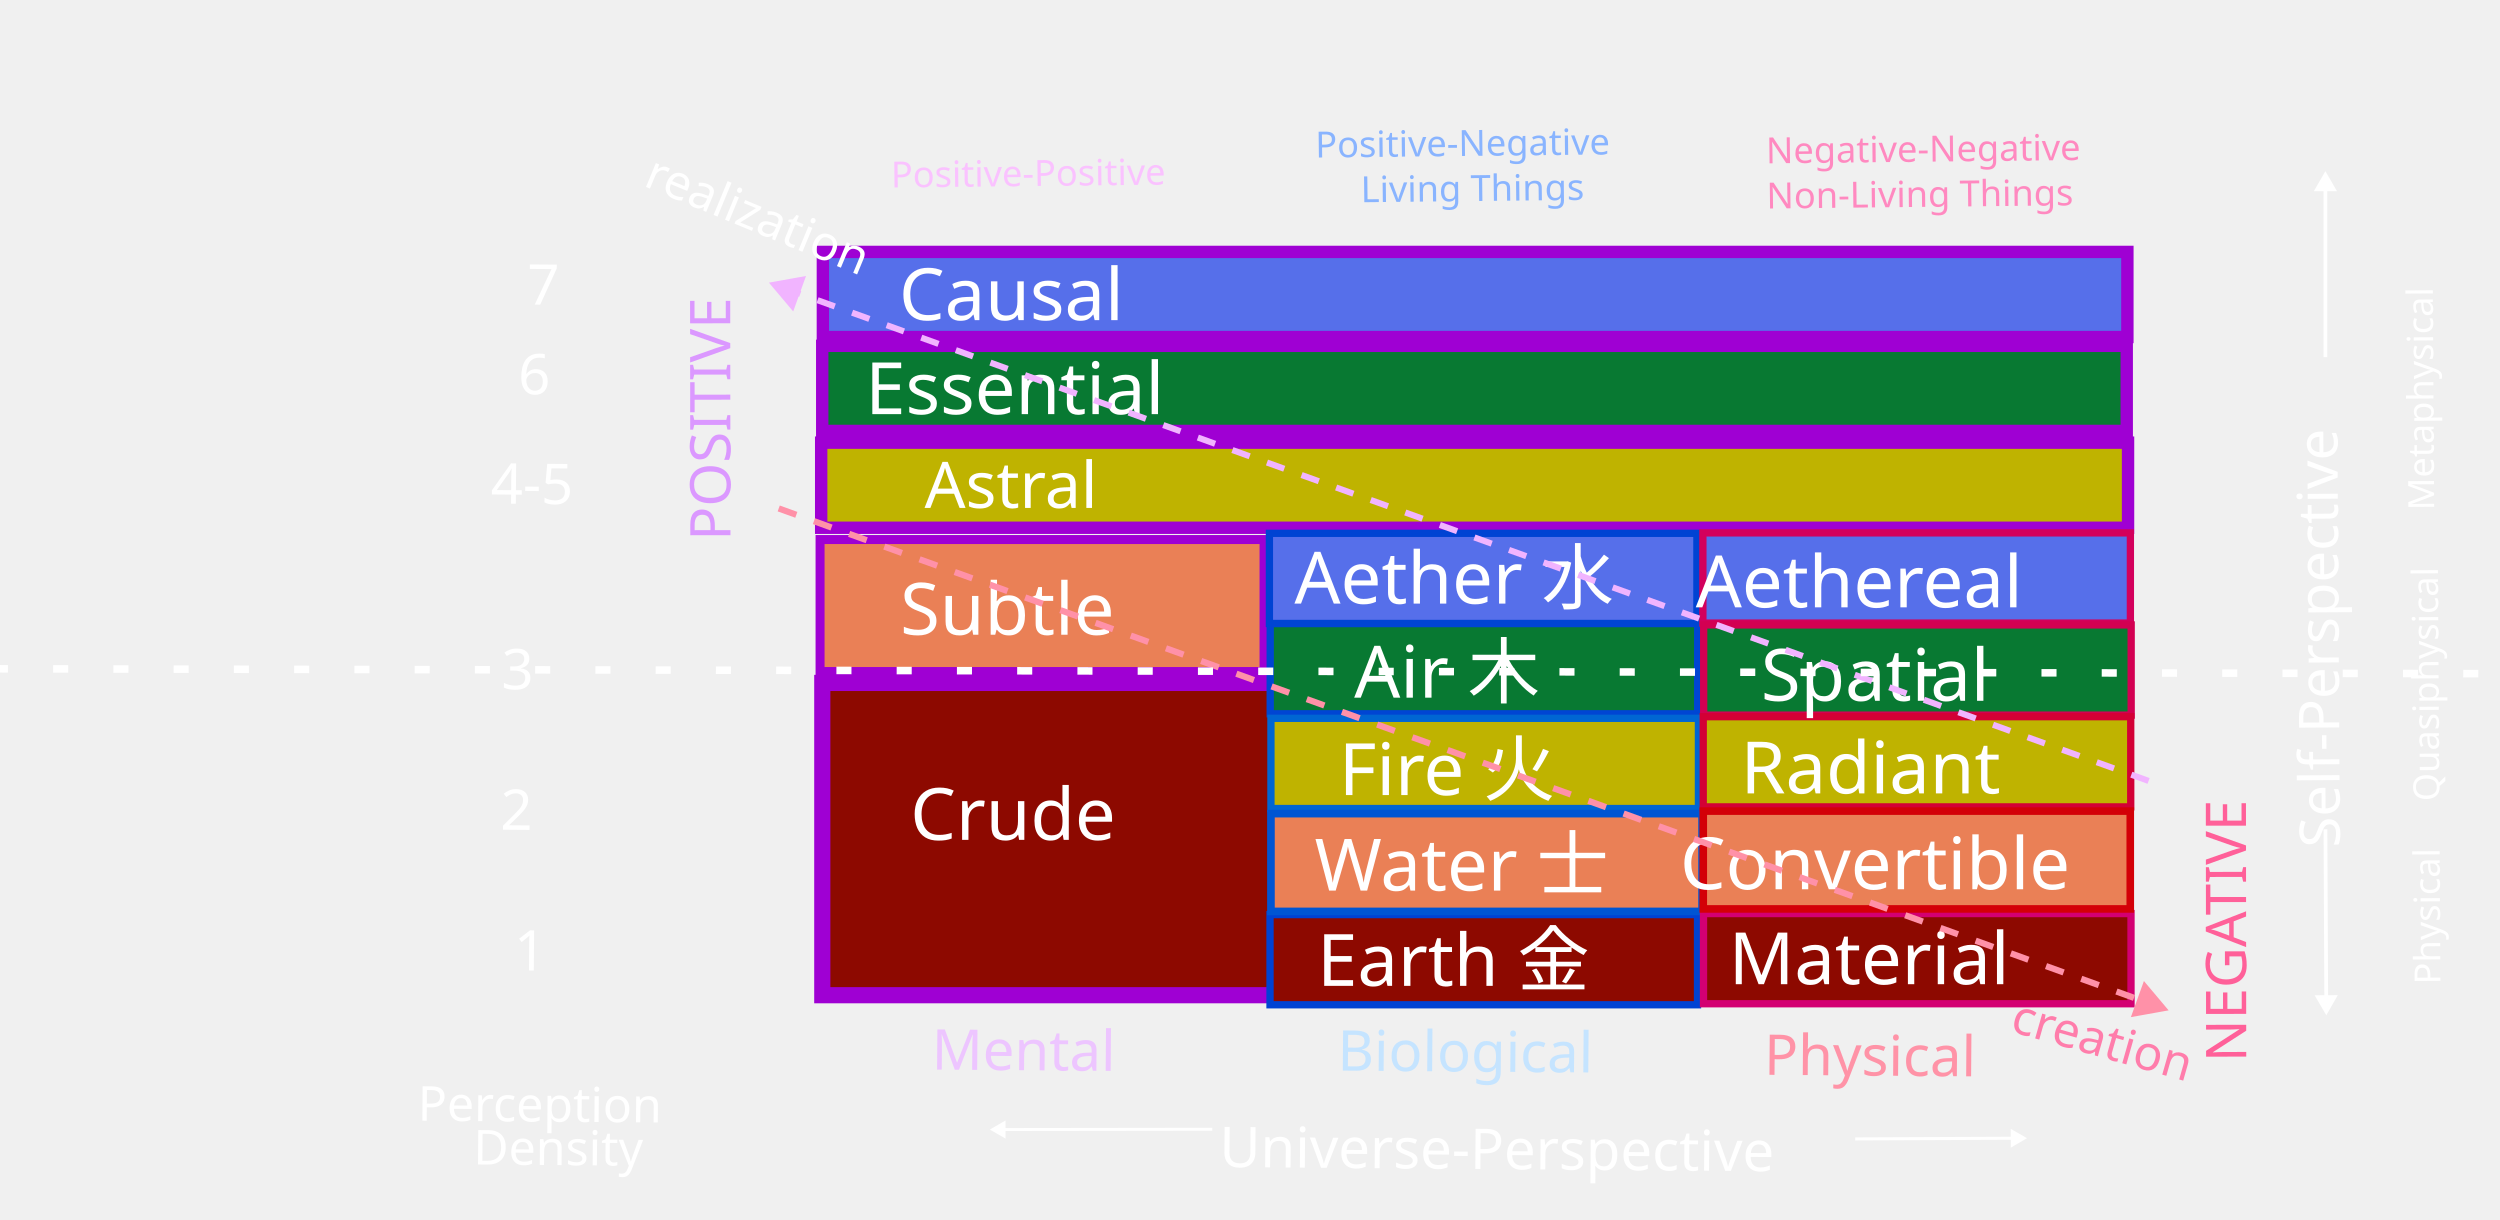
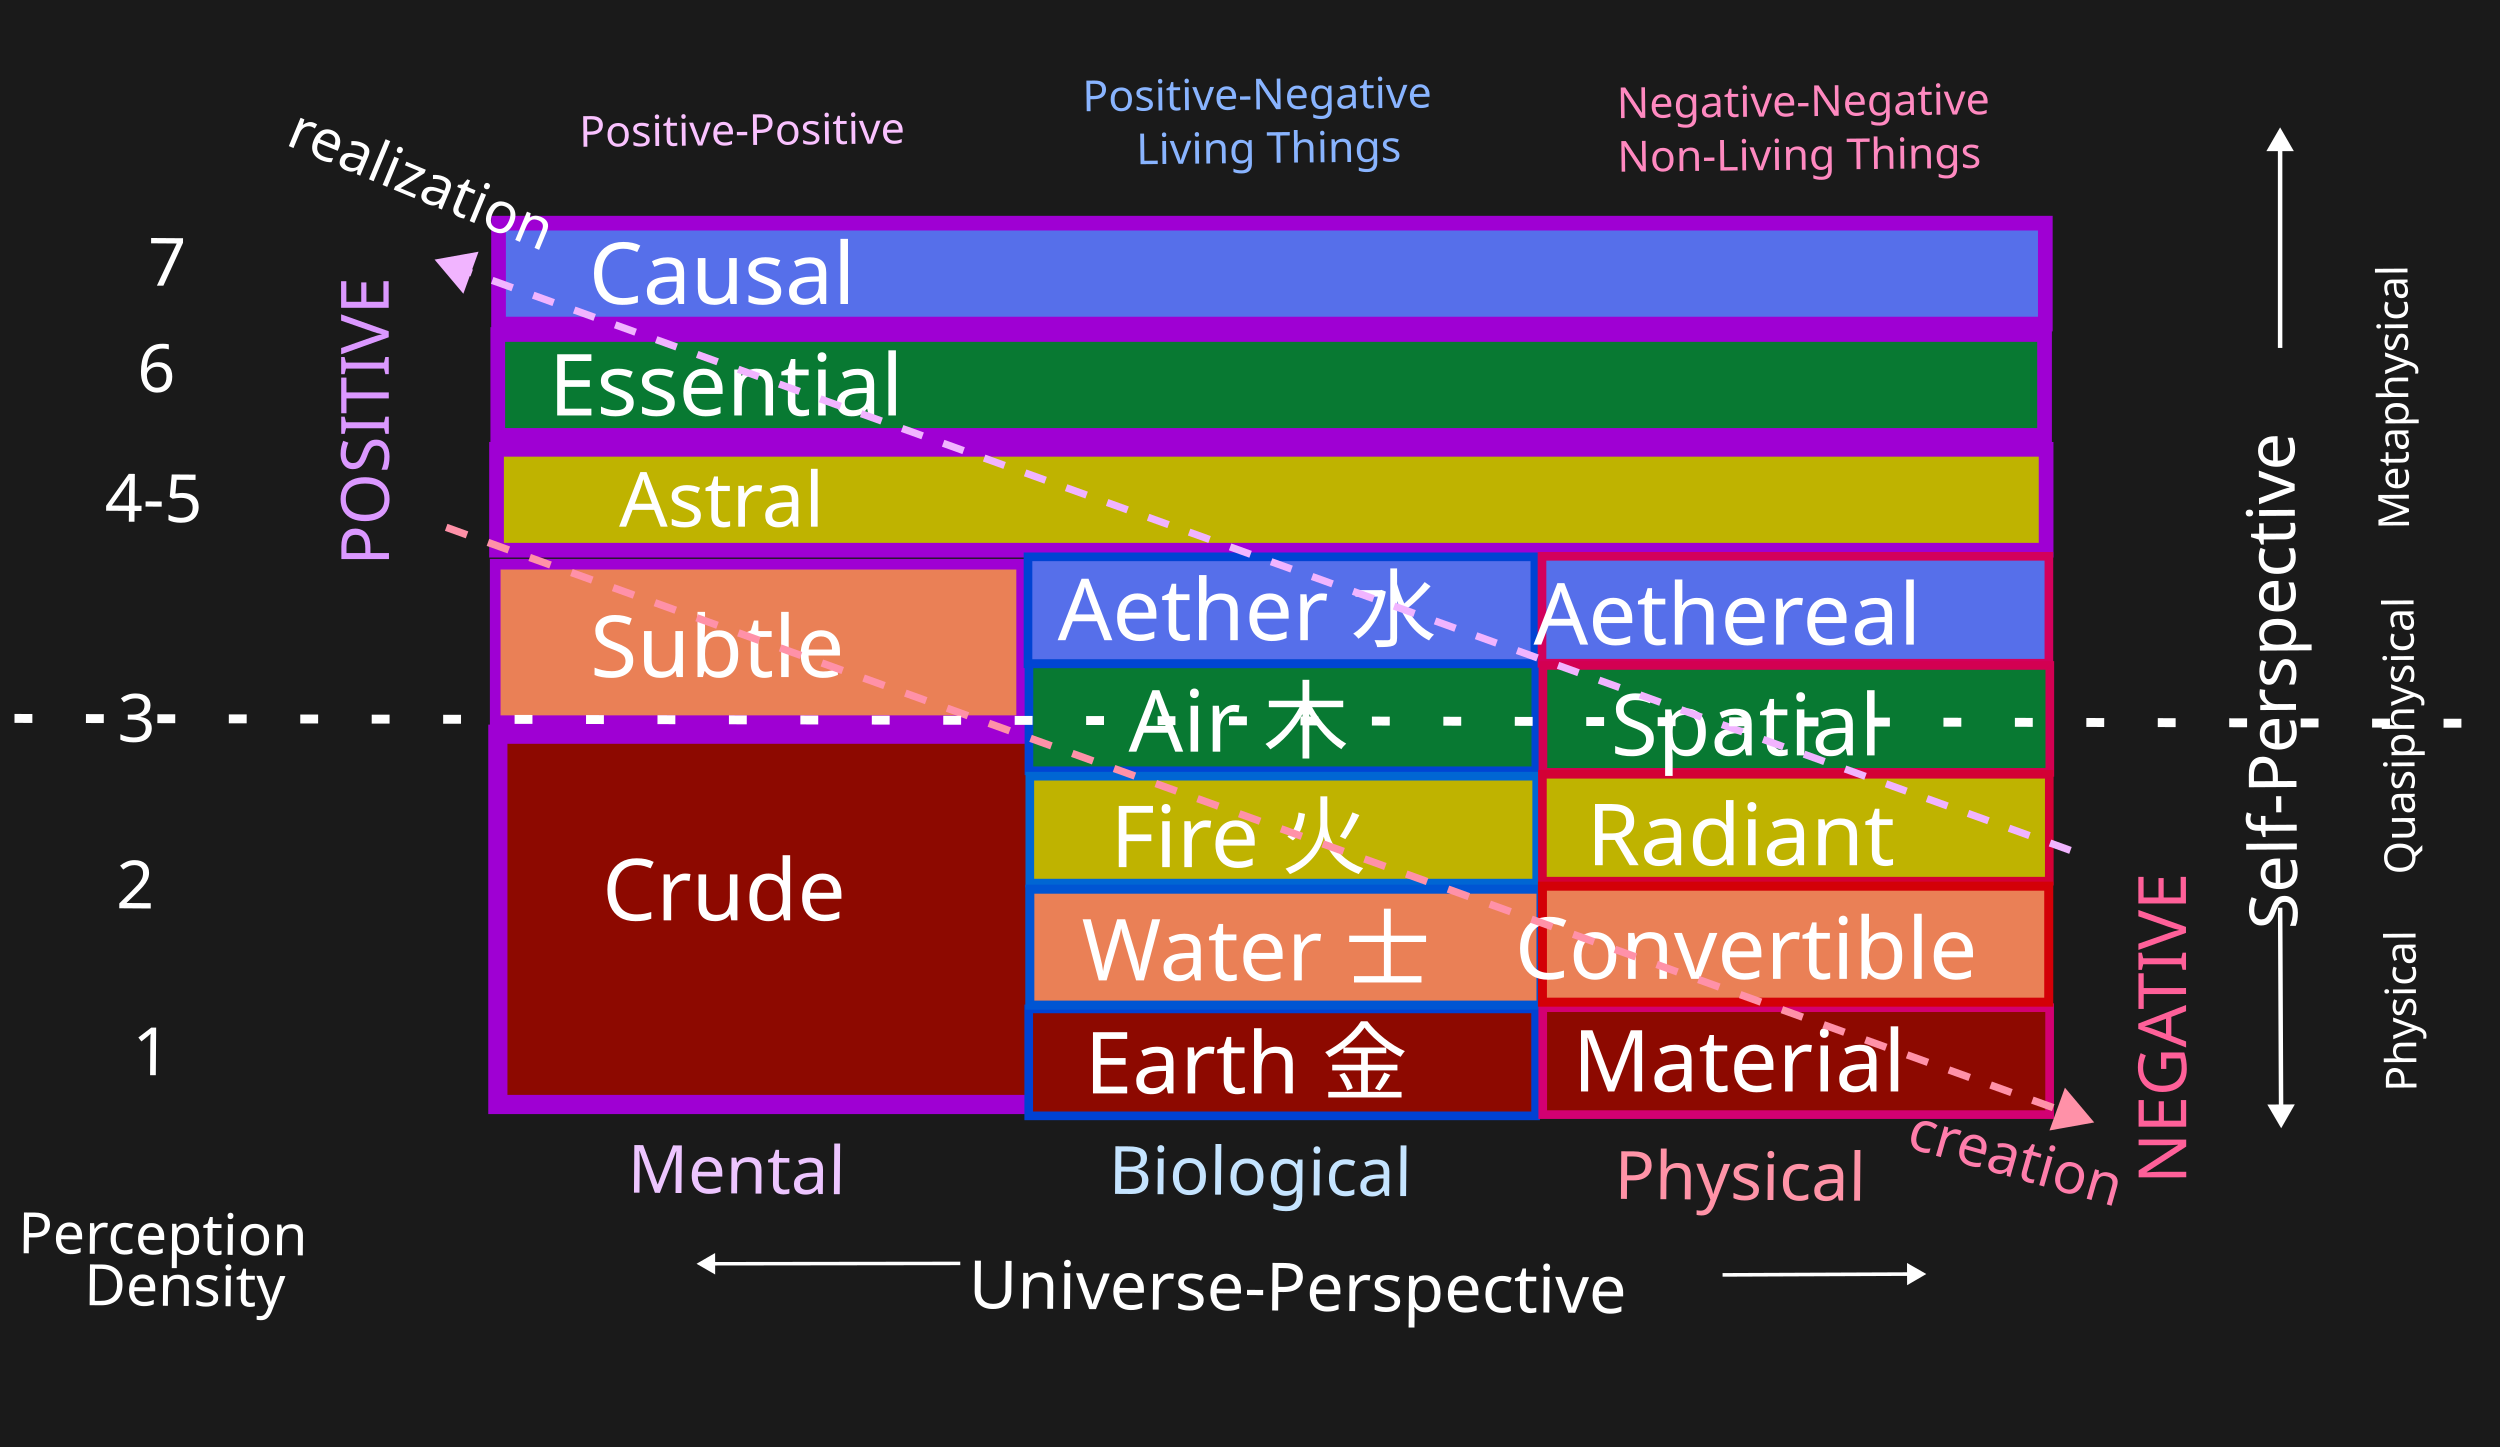
- <svg xmlns="http://www.w3.org/2000/svg" width="1660" height="810" viewBox="0 0 1660 810" version="1.1" id="svg1">
+ <svg xmlns="http://www.w3.org/2000/svg" width="1400" height="810" viewBox="0 0 1400 810" version="1.1" id="svg1">
  <defs id="defs1">
    <marker style="overflow:visible" id="marker13" refX="0" refY="0" orient="auto-start-reverse" markerWidth="1" markerHeight="1" viewBox="0 0 1 1" preserveAspectRatio="xMidYMid">
      <path transform="scale(0.5)" style="fill:context-stroke;fill-rule:evenodd;stroke:context-stroke;stroke-width:1pt" d="M 5.77,0 -2.88,5 V -5 Z" id="path13" />
    </marker>
    <marker style="overflow:visible" id="marker9" refX="0" refY="0" orient="auto-start-reverse" markerWidth="1" markerHeight="1" viewBox="0 0 1 1" preserveAspectRatio="xMidYMid">
      <path transform="scale(0.5)" style="fill:context-stroke;fill-rule:evenodd;stroke:context-stroke;stroke-width:1pt" d="M 5.77,0 -2.88,5 V -5 Z" id="path9" />
    </marker>
    <marker style="overflow:visible" id="Triangle" refX="0" refY="0" orient="auto-start-reverse" markerWidth="1" markerHeight="1" viewBox="0 0 1 1" preserveAspectRatio="xMidYMid">
      <path transform="scale(0.5)" style="fill:context-stroke;fill-rule:evenodd;stroke:context-stroke;stroke-width:1pt" d="M 5.77,0 -2.88,5 V -5 Z" id="path135" />
    </marker>
    <marker style="overflow:visible" id="Triangle-2" refX="0" refY="0" orient="auto-start-reverse" markerWidth="1" markerHeight="1" viewBox="0 0 1 1" preserveAspectRatio="xMidYMid">
      <path transform="scale(0.5)" style="fill:context-stroke;fill-rule:evenodd;stroke:context-stroke;stroke-width:1pt" d="M 5.77,0 -2.88,5 V -5 Z" id="path135-2" />
    </marker>
    <marker style="overflow:visible" id="marker9-9" refX="0" refY="0" orient="auto-start-reverse" markerWidth="1" markerHeight="1" viewBox="0 0 1 1" preserveAspectRatio="xMidYMid">
      <path transform="scale(0.5)" style="fill:context-stroke;fill-rule:evenodd;stroke:context-stroke;stroke-width:1pt" d="M 5.77,0 -2.88,5 V -5 Z" id="path9-6" />
    </marker>
    <marker style="overflow:visible" id="marker13-8" refX="0" refY="0" orient="auto-start-reverse" markerWidth="1" markerHeight="1" viewBox="0 0 1 1" preserveAspectRatio="xMidYMid">
      <path transform="scale(0.5)" style="fill:context-stroke;fill-rule:evenodd;stroke:context-stroke;stroke-width:1pt" d="M 5.77,0 -2.88,5 V -5 Z" id="path13-1" />
    </marker>
  </defs>
-   <g id="layer1">
+   <g id="layer1" style="display:inline" transform="translate(-267.2032,-42.30718)">
+     <rect style="fill:#1a1a1a;stroke:#c56700;-inkscape-stroke:none" id="rect2" width="1812.528" height="926.304" x="-73.481" y="-35.627" />
    <rect style="fill:#8d0900;fill-opacity:1;stroke:#9f00d3;stroke-width:10.739;stroke-dasharray:none;stroke-opacity:1" id="rect1-06-6" width="402.656" height="207.354" x="546.001" y="453.466" />
    <rect style="fill:#566fea;fill-opacity:1;stroke:#9f00d3;stroke-width:8.222;stroke-dasharray:none;stroke-opacity:1" id="rect1" width="866.195" height="56.508" x="546.386" y="167.278" />
    <rect style="fill:#087932;fill-opacity:1;stroke:#9f00d3;stroke-width:8.222;stroke-dasharray:none;stroke-opacity:1" id="rect1-06" width="866.195" height="56.508" x="545.957" y="229.631" />
    <text xml:space="preserve" style="font-size:37.333px;font-family:'Noto Sans';-inkscape-font-specification:'Noto Sans';text-align:center;writing-mode:lr-tb;direction:ltr;text-anchor:middle;fill:#6982ff;stroke:#6b8cff;stroke-width:28.18" x="-254.502" y="484.647" id="text2-0" transform="rotate(-90.06055)">
      <tspan id="tspan2-6" x="-254.502" y="484.647" style="font-size:37.333px;fill:#db98ff;fill-opacity:1;stroke:none">POSITIVE</tspan>
    </text>
    <text xml:space="preserve" style="font-size:37.333px;font-family:'Noto Sans';-inkscape-font-specification:'Noto Sans';text-align:center;writing-mode:lr-tb;direction:ltr;text-anchor:middle;fill:#6982ff;stroke:#6b8cff;stroke-width:28.18" x="-595.466" y="1490.757" id="text2-0-0" transform="rotate(-90.06055)">
      <tspan id="tspan2-6-2" x="-595.466" y="1490.757" style="font-size:37.333px;fill:#ff6099;fill-opacity:1;stroke:none">NEGATIVE</tspan>
    </text>
    <text xml:space="preserve" style="font-size:24px;font-family:'Noto Sans';-inkscape-font-specification:'Noto Sans';text-align:center;writing-mode:lr-tb;direction:ltr;text-anchor:middle;fill:#ff6099;fill-opacity:1;stroke:#d3005f;stroke-width:9.399;stroke-dasharray:none;stroke-opacity:1" x="-258.954" y="1614.204" id="text4" transform="rotate(-90.34739)">
      <tspan id="tspan4" x="-258.954" y="1614.204" style="font-size:24px;fill:#ffffff;fill-opacity:1;stroke:none">Metaphysical</tspan>
    </text>
    <text xml:space="preserve" style="font-size:37.333px;font-family:'Noto Sans';-inkscape-font-specification:'Noto Sans';text-align:center;writing-mode:lr-tb;direction:ltr;text-anchor:middle;fill:#ff6099;fill-opacity:1;stroke:#d3005f;stroke-width:9.399;stroke-dasharray:none;stroke-opacity:1" x="-408.796" y="1550.273" id="text4-2" transform="rotate(-90.34739)">
      <tspan id="tspan4-9" x="-408.796" y="1550.273" style="font-size:37.333px;fill:#ffffff;fill-opacity:1;stroke:none">Self-Perspective</tspan>
    </text>
    <text xml:space="preserve" style="font-size:37.333px;font-family:'Noto Sans';-inkscape-font-specification:'Noto Sans';text-align:center;writing-mode:lr-tb;direction:ltr;text-anchor:middle;fill:#ff6099;fill-opacity:1;stroke:#d3005f;stroke-width:9.399;stroke-dasharray:none;stroke-opacity:1" x="1023.914" y="768.72" id="text4-2-8" transform="rotate(0.4346996)">
      <tspan id="tspan4-9-8" x="1023.914" y="768.72" style="font-size:37.333px;fill:#ffffff;fill-opacity:1;stroke:none">Universe-Perspective</tspan>
    </text>
    <text xml:space="preserve" style="font-size:37.333px;font-family:'Noto Sans';-inkscape-font-specification:'Noto Sans';text-align:center;writing-mode:lr-tb;direction:ltr;text-anchor:middle;fill:#ff6099;fill-opacity:1;stroke:#d3005f;stroke-width:9.399;stroke-dasharray:none;stroke-opacity:1" x="709.256" y="705.454" id="text4-2-8-4" transform="rotate(0.4346996)">
      <tspan id="tspan4-9-8-4" x="709.256" y="705.454" style="font-size:37.333px;fill:#edc5ff;fill-opacity:1;stroke:none">Mental</tspan>
    </text>
    <text xml:space="preserve" style="font-size:32px;line-height:0.9;font-family:'Noto Sans';-inkscape-font-specification:'Noto Sans';text-align:center;writing-mode:lr-tb;direction:ltr;text-anchor:middle;fill:#ff6099;fill-opacity:1;stroke:#d3005f;stroke-width:9.399;stroke-dasharray:none;stroke-opacity:1" x="397.271" y="741.988" id="text4-2-8-4-5" transform="rotate(0.4346996)">
      <tspan id="tspan4-9-8-4-3" x="397.271" y="741.988" style="font-size:32px;line-height:0.9;text-align:center;text-anchor:middle;fill:#ffffff;fill-opacity:1;stroke:none">Perception </tspan>
      <tspan x="397.271" y="770.788" style="font-size:32px;line-height:0.9;text-align:center;text-anchor:middle;fill:#ffffff;fill-opacity:1;stroke:none" id="tspan1">Density</tspan>
    </text>
    <text xml:space="preserve" style="font-size:37.333px;font-family:'Noto Sans';-inkscape-font-specification:'Noto Sans';text-align:center;writing-mode:lr-tb;direction:ltr;text-anchor:middle;fill:#ff6099;fill-opacity:1;stroke:#d3005f;stroke-width:9.399;stroke-dasharray:none;stroke-opacity:1" x="386.455" y="199.562" id="text4-2-8-4-5-9" transform="rotate(0.4346996)">
      <tspan id="tspan4-9-8-4-3-1" x="386.455" y="199.562" style="font-size:37.333px;fill:#ffffff;fill-opacity:1;stroke:none">7</tspan>
    </text>
    <text xml:space="preserve" style="font-size:37.333px;font-family:'Noto Sans';-inkscape-font-specification:'Noto Sans';text-align:center;writing-mode:lr-tb;direction:ltr;text-anchor:middle;fill:#ff6099;fill-opacity:1;stroke:#d3005f;stroke-width:9.399;stroke-dasharray:none;stroke-opacity:1" x="380.935" y="259.106" id="text4-2-8-4-5-9-0" transform="rotate(0.4346996)">
      <tspan id="tspan4-9-8-4-3-1-2" x="380.935" y="259.106" style="font-size:37.333px;fill:#ffffff;fill-opacity:1;stroke:none">6</tspan>
    </text>
    <text xml:space="preserve" style="font-size:37.333px;font-family:'Noto Sans';-inkscape-font-specification:'Noto Sans';text-align:center;writing-mode:lr-tb;direction:ltr;text-anchor:middle;fill:#ff6099;fill-opacity:1;stroke:#d3005f;stroke-width:9.399;stroke-dasharray:none;stroke-opacity:1" x="1002.531" y="704.088" id="text4-2-8-4-1" transform="rotate(0.4346996)">
      <tspan id="tspan4-9-8-4-7" x="1002.531" y="704.088" style="font-size:37.333px;fill:#c5e4ff;fill-opacity:1;stroke:none">Biological</tspan>
    </text>
    <text xml:space="preserve" style="font-size:37.333px;font-family:'Noto Sans';-inkscape-font-specification:'Noto Sans';text-align:center;writing-mode:lr-tb;direction:ltr;text-anchor:middle;fill:#ff6099;fill-opacity:1;stroke:#d3005f;stroke-width:9.399;stroke-dasharray:none;stroke-opacity:1" x="1271.291" y="704.738" id="text4-2-8-4-2" transform="rotate(0.4346996)">
      <tspan id="tspan4-9-8-4-1" x="1271.291" y="704.738" style="font-size:37.333px;fill:#ff93a7;fill-opacity:1;stroke:none">Physical</tspan>
    </text>
    <text xml:space="preserve" style="font-size:24px;font-family:'Noto Sans';-inkscape-font-specification:'Noto Sans';text-align:center;writing-mode:lr-tb;direction:ltr;text-anchor:middle;fill:#ff6099;fill-opacity:1;stroke:#d3005f;stroke-width:9.399;stroke-dasharray:none;stroke-opacity:1" x="-509.266" y="1616.466" id="text4-7" transform="rotate(-90.34739)">
      <tspan id="tspan4-3" x="-509.266" y="1616.466" style="font-size:24px;fill:#ffffff;fill-opacity:1;stroke:none">Physical     Quasiphysical</tspan>
    </text>
    <text xml:space="preserve" style="font-size:24px;font-family:'Noto Sans';-inkscape-font-specification:'Noto Sans';text-align:center;writing-mode:lr-tb;direction:ltr;text-anchor:middle;fill:#ff6099;fill-opacity:1;stroke:#d3005f;stroke-width:9.399;stroke-dasharray:none;stroke-opacity:1" x="697.06" y="130.861" id="text4-7-1" transform="rotate(-0.6140986)">
      <tspan id="tspan4-3-5" x="697.06" y="130.861" style="font-size:24px;fill:#fac2ff;fill-opacity:1;stroke:none">Positive-Positive</tspan>
    </text>
    <text xml:space="preserve" style="font-size:24px;font-family:'Noto Sans';-inkscape-font-specification:'Noto Sans';text-align:center;writing-mode:lr-tb;direction:ltr;text-anchor:middle;fill:#ff6099;fill-opacity:1;stroke:#d3005f;stroke-width:9.399;stroke-dasharray:none;stroke-opacity:1" x="1171.443" y="121.044" id="text4-7-1-6" transform="rotate(-0.6140986)">
      <tspan id="tspan4-3-5-7" x="1171.443" y="121.044" style="font-size:24px;text-align:start;text-anchor:start;fill:#ff89c0;fill-opacity:1;stroke:none">Negative-Negative </tspan>
      <tspan x="1171.443" y="151.044" style="font-size:24px;text-align:start;text-anchor:start;fill:#ff89c0;fill-opacity:1;stroke:none" id="tspan7">Non-Living Things</tspan>
    </text>
    <text xml:space="preserve" style="font-size:24px;font-family:'Noto Sans';-inkscape-font-specification:'Noto Sans';text-align:center;writing-mode:lr-tb;direction:ltr;text-anchor:middle;fill:#ff6099;fill-opacity:1;stroke:#d3005f;stroke-width:9.399;stroke-dasharray:none;stroke-opacity:1" x="991.911" y="113.977" id="text4-7-1-6-6" transform="rotate(-0.6140986)">
      <tspan id="tspan4-3-5-7-3" x="991.911" y="113.977" style="font-size:24px;text-align:center;text-anchor:middle;fill:#89b4ff;fill-opacity:1;stroke:none">Positive-Negative</tspan>
      <tspan x="991.911" y="143.977" style="font-size:24px;text-align:center;text-anchor:middle;fill:#89b4ff;fill-opacity:1;stroke:none" id="tspan7-9">Living Things</tspan>
    </text>
    <text xml:space="preserve" style="font-size:32px;font-family:'Noto Sans';-inkscape-font-specification:'Noto Sans';text-align:center;writing-mode:lr-tb;direction:ltr;text-anchor:middle;fill:#ff7dab;fill-opacity:1;stroke:#d3005f;stroke-width:9.399;stroke-dasharray:none;stroke-opacity:1" x="1552.701" y="292.965" id="text4-7-5-9" transform="rotate(15.8988)">
      <tspan id="tspan4-3-9-1" x="1552.701" y="292.965" style="font-size:32px;fill:#ff7dab;fill-opacity:1;stroke:none">creation</tspan>
    </text>
    <rect style="fill:#bfb300;fill-opacity:1;stroke:#9f00d3;stroke-width:8.229;stroke-dasharray:none;stroke-opacity:1" id="rect1-06-4" width="867.762" height="56.502" x="545.26" y="293.923" />
    <rect style="fill:#ea8056;fill-opacity:1;stroke:#9f00d3;stroke-width:5.974;stroke-dasharray:none;stroke-opacity:1" id="rect1-9" width="294.808" height="87.644" x="544.522" y="358.255" />
    <text xml:space="preserve" style="font-size:48px;font-family:'Noto Sans';-inkscape-font-specification:'Noto Sans';text-align:center;writing-mode:lr-tb;direction:ltr;text-anchor:middle;fill:#6982ff;stroke:#6b8cff;stroke-width:28.18" x="702.745" y="212.544" id="text2">
      <tspan id="tspan2" x="702.745" y="212.544" style="font-size:48px;fill:#ffffff;fill-opacity:1;stroke:none">Causal</tspan>
    </text>
    <text xml:space="preserve" style="font-size:48px;font-family:'Noto Sans';-inkscape-font-specification:'Noto Sans';text-align:center;writing-mode:lr-tb;direction:ltr;text-anchor:middle;fill:#6982ff;stroke:#6b8cff;stroke-width:28.18" x="704.984" y="274.968" id="text2-93">
      <tspan id="tspan2-1" x="704.984" y="274.968" style="font-size:48px;fill:#ffffff;fill-opacity:1;stroke:none">Essential</tspan>
    </text>
    <text xml:space="preserve" style="font-size:42.667px;font-family:'Noto Sans';-inkscape-font-specification:'Noto Sans';text-align:center;writing-mode:lr-tb;direction:ltr;text-anchor:middle;fill:#6982ff;stroke:#6b8cff;stroke-width:28.18" x="699.046" y="337.254" id="text2-8">
      <tspan id="tspan2-4" x="699.046" y="337.254" style="font-size:42.667px;fill:#ffffff;fill-opacity:1;stroke:none">Astral</tspan>
    </text>
    <text xml:space="preserve" style="font-size:48px;font-family:'Noto Sans';-inkscape-font-specification:'Noto Sans';text-align:center;writing-mode:lr-tb;direction:ltr;text-anchor:middle;fill:#6982ff;stroke:#6b8cff;stroke-width:28.18" x="700.067" y="421.449" id="text2-5">
      <tspan id="tspan2-3" x="700.067" y="421.449" style="font-size:48px;fill:#ffffff;fill-opacity:1;stroke:none">Subtle</tspan>
    </text>
    <text xml:space="preserve" style="font-size:48px;font-family:'Noto Sans';-inkscape-font-specification:'Noto Sans';text-align:center;writing-mode:lr-tb;direction:ltr;text-anchor:middle;fill:#6982ff;stroke:#6b8cff;stroke-width:28.18" x="703.826" y="557.689" id="text2-6">
      <tspan id="tspan2-10" x="703.826" y="557.689" style="font-size:48px;fill:#ffffff;fill-opacity:1;stroke:none">Crude</tspan>
    </text>
    <rect style="fill:#8d0900;fill-opacity:1;stroke:#0042d3;stroke-width:4.846;stroke-dasharray:none;stroke-opacity:1" id="rect1-06-6-4" width="283.854" height="59.885" x="843.292" y="607.292" />
    <rect style="fill:#566fea;fill-opacity:1;stroke:#0043d3;stroke-width:4.846;stroke-dasharray:none;stroke-opacity:1" id="rect1-5" width="283.854" height="59.885" x="842.882" y="354.129" />
    <rect style="fill:#087932;fill-opacity:1;stroke:#0045d3;stroke-width:4.846;stroke-dasharray:none;stroke-opacity:1" id="rect1-06-2" width="283.854" height="59.885" x="843.409" y="414.064" />
    <rect style="fill:#bfb300;fill-opacity:1;stroke:#0066d3;stroke-width:4.846;stroke-dasharray:none;stroke-opacity:1" id="rect1-06-4-5" width="283.854" height="59.885" x="843.899" y="476.969" />
    <rect style="fill:#ea8056;fill-opacity:1;stroke:#0055d3;stroke-width:5.067;stroke-dasharray:none;stroke-opacity:1" id="rect1-9-4" width="286.267" height="64.934" x="843.903" y="540.248" />
    <text xml:space="preserve" style="font-size:48px;font-family:'Noto Sans';-inkscape-font-specification:'Noto Sans';text-align:center;writing-mode:lr-tb;direction:ltr;text-anchor:middle;fill:#6982ff;stroke:#6b8cff;stroke-width:28.18" x="996.747" y="400.813" id="text2-7">
      <tspan id="tspan2-44" x="996.747" y="400.813" style="font-size:48px;fill:#ffffff;fill-opacity:1;stroke:none">Aether ⽔</tspan>
    </text>
    <text xml:space="preserve" style="font-size:48px;font-family:'Noto Sans';-inkscape-font-specification:'Noto Sans';text-align:center;writing-mode:lr-tb;direction:ltr;text-anchor:middle;fill:#6982ff;stroke:#6b8cff;stroke-width:28.18" x="992.057" y="463.248" id="text2-93-3">
      <tspan id="tspan2-1-0" x="992.057" y="463.248" style="font-size:48px;fill:#ffffff;fill-opacity:1;stroke:none">Air 木</tspan>
    </text>
    <text xml:space="preserve" style="font-size:48px;font-family:'Noto Sans';-inkscape-font-specification:'Noto Sans';text-align:center;writing-mode:lr-tb;direction:ltr;text-anchor:middle;fill:#6982ff;stroke:#6b8cff;stroke-width:28.18" x="992.111" y="527.908" id="text2-8-7">
      <tspan id="tspan2-4-8" x="992.111" y="527.908" style="font-size:48px;fill:#ffffff;fill-opacity:1;stroke:none">Fire 火</tspan>
    </text>
    <text xml:space="preserve" style="font-size:48px;font-family:'Noto Sans';-inkscape-font-specification:'Noto Sans';text-align:center;writing-mode:lr-tb;direction:ltr;text-anchor:middle;fill:#6982ff;stroke:#6b8cff;stroke-width:28.18" x="1000.892" y="591.344" id="text2-5-6">
      <tspan id="tspan2-3-8" x="1007.132" y="591.344" style="font-size:48px;fill:#ffffff;fill-opacity:1;stroke:none">Water 士 </tspan>
    </text>
    <text xml:space="preserve" style="font-size:48px;font-family:'Noto Sans';-inkscape-font-specification:'Noto Sans';text-align:center;writing-mode:lr-tb;direction:ltr;text-anchor:middle;fill:#6982ff;stroke:#6b8cff;stroke-width:28.18" x="996.27" y="654.6" id="text2-6-8">
      <tspan id="tspan2-10-4" x="996.27" y="654.6" style="font-size:48px;fill:#ffffff;fill-opacity:1;stroke:none">Earth 金</tspan>
    </text>
    <rect style="fill:#8d0900;fill-opacity:1;stroke:#d30072;stroke-width:4.846;stroke-dasharray:none;stroke-opacity:1" id="rect1-06-6-9" width="283.854" height="59.885" x="1131.13" y="606.605" />
    <rect style="fill:#566fea;fill-opacity:1;stroke:#d3005c;stroke-width:4.846;stroke-dasharray:none;stroke-opacity:1" id="rect1-2" width="283.854" height="59.885" x="1130.72" y="353.836" />
    <rect style="fill:#087932;fill-opacity:1;stroke:#d30052;stroke-width:4.846;stroke-dasharray:none;stroke-opacity:1" id="rect1-06-0" width="283.854" height="59.885" x="1131.247" y="414.952" />
    <rect style="fill:#bfb300;fill-opacity:1;stroke:#d30035;stroke-width:4.846;stroke-dasharray:none;stroke-opacity:1" id="rect1-06-4-6" width="283.854" height="59.885" x="1130.95" y="475.888" />
    <rect style="fill:#ea8056;fill-opacity:1;stroke:#d30007;stroke-width:5.044;stroke-dasharray:none;stroke-opacity:1" id="rect1-9-8" width="283.535" height="64.957" x="1130.963" y="538.571" />
    <text xml:space="preserve" style="font-size:48px;font-family:'Noto Sans';-inkscape-font-specification:'Noto Sans';text-align:center;writing-mode:lr-tb;direction:ltr;text-anchor:middle;fill:#6982ff;stroke:#6b8cff;stroke-width:28.18" x="1265.69" y="403.275" id="text2-92">
      <tspan id="tspan2-66" x="1265.69" y="403.275" style="font-size:48px;fill:#ffffff;fill-opacity:1;stroke:none">Aethereal</tspan>
    </text>
    <text xml:space="preserve" style="font-size:48px;font-family:'Noto Sans';-inkscape-font-specification:'Noto Sans';text-align:center;writing-mode:lr-tb;direction:ltr;text-anchor:middle;fill:#6982ff;stroke:#6b8cff;stroke-width:28.18" x="1276.352" y="465.317" id="text2-93-4">
      <tspan id="tspan2-1-9" x="1276.352" y="465.317" style="font-size:48px;fill:#ffffff;fill-opacity:1;stroke:none">Spatial</tspan>
    </text>
    <text xml:space="preserve" style="font-size:48px;font-family:'Noto Sans';-inkscape-font-specification:'Noto Sans';text-align:center;writing-mode:lr-tb;direction:ltr;text-anchor:middle;fill:#6982ff;stroke:#6b8cff;stroke-width:28.18" x="1273.258" y="526.828" id="text2-8-5">
      <tspan id="tspan2-4-0" x="1273.258" y="526.828" style="font-size:48px;fill:#ffffff;fill-opacity:1;stroke:none">Radiant</tspan>
    </text>
    <text xml:space="preserve" style="font-size:48px;font-family:'Noto Sans';-inkscape-font-specification:'Noto Sans';text-align:center;writing-mode:lr-tb;direction:ltr;text-anchor:middle;fill:#6982ff;stroke:#6b8cff;stroke-width:28.18" x="1276.222" y="590.467" id="text2-5-4">
      <tspan id="tspan2-3-87" x="1276.222" y="590.467" style="font-size:48px;fill:#ffffff;fill-opacity:1;stroke:none">Convertible</tspan>
    </text>
    <text xml:space="preserve" style="font-size:32px;font-family:'Noto Sans';-inkscape-font-specification:'Noto Sans';text-align:center;writing-mode:lr-tb;direction:ltr;text-anchor:middle;fill:#ff6099;fill-opacity:1;stroke:#d3005f;stroke-width:9.399;stroke-dasharray:none;stroke-opacity:1" x="540.382" y="-49.573" id="text4-7-5" transform="rotate(22.51285)">
      <tspan id="tspan4-3-9" x="540.382" y="-49.573" style="font-size:32px;fill:#ffffff;fill-opacity:1;stroke:none">realization</tspan>
    </text>
    <text xml:space="preserve" style="font-size:48px;font-family:'Noto Sans';-inkscape-font-specification:'Noto Sans';text-align:center;writing-mode:lr-tb;direction:ltr;text-anchor:middle;fill:#6982ff;stroke:#6b8cff;stroke-width:28.18" x="1272.299" y="653.52" id="text2-6-1">
      <tspan id="tspan2-10-7" x="1272.299" y="653.52" style="font-size:48px;fill:#ffffff;fill-opacity:1;stroke:none">Material</tspan>
    </text>
    <path style="fill:#800000;fill-opacity:1;stroke:#f1b4ff;stroke-width:4.068;stroke-dasharray:12.204, 12.204;stroke-dashoffset:0;stroke-opacity:1;marker-end:url(#Triangle)" d="M 1426.668,518.533 524.153,192.583" id="path6" />
    <path style="fill:#800000;fill-opacity:1;stroke:#ff91a8;stroke-width:4.142;stroke-dasharray:12.426, 12.426;stroke-dashoffset:0;stroke-opacity:1;marker-end:url(#Triangle-2)" d="m 517.068,337.615 909.069,328.269" id="path6-1" />
    <path style="fill:none;fill-opacity:1;stroke:#ffffff;stroke-width:5.001;stroke-dasharray:10.002, 30.006;stroke-dashoffset:0;stroke-opacity:1" d="M 1965.654,447.937 -48.746,443.985" id="path7" />
    <path style="fill:#89b4ff;fill-opacity:1;stroke:#ffffff;stroke-width:2.025;stroke-dasharray:none;stroke-dashoffset:0;stroke-opacity:1;marker-end:url(#marker9)" d="m 1231.842,756.243 106.903,-0.46" id="path8" />
    <path style="fill:#89b4ff;fill-opacity:1;stroke:#ffffff;stroke-width:1.956;stroke-dasharray:none;stroke-dashoffset:0;stroke-opacity:1;marker-end:url(#marker9-9)" d="m 804.963,749.815 -140.751,0.2" id="path8-8" />
    <path style="fill:#89b4ff;fill-opacity:1;stroke:#ffffff;stroke-width:2.501;stroke-dasharray:none;stroke-dashoffset:0;stroke-opacity:1;marker-end:url(#marker13)" d="M 1544.066,237.143 V 122.524" id="path10" />
    <path style="fill:#89b4ff;fill-opacity:1;stroke:#ffffff;stroke-width:2.501;stroke-dasharray:none;stroke-dashoffset:0;stroke-opacity:1;marker-end:url(#marker13-8)" d="m 1544.096,550.631 0.522,114.618" id="path10-3" />
    <text xml:space="preserve" style="font-size:37.333px;font-family:'Noto Sans';-inkscape-font-specification:'Noto Sans';text-align:center;writing-mode:lr-tb;direction:ltr;text-anchor:middle;fill:#ff6099;fill-opacity:1;stroke:#d3005f;stroke-width:9.399;stroke-dasharray:none;stroke-opacity:1" x="379.952" y="331.882" id="text4-2-8-4-5-9-3" transform="rotate(0.4346996)">
      <tspan id="tspan4-9-8-4-3-1-6" x="379.952" y="331.882" style="font-size:37.333px;fill:#ffffff;fill-opacity:1;stroke:none">4-5</tspan>
    </text>
    <text xml:space="preserve" style="font-size:37.333px;font-family:'Noto Sans';-inkscape-font-specification:'Noto Sans';text-align:center;writing-mode:lr-tb;direction:ltr;text-anchor:middle;fill:#ff6099;fill-opacity:1;stroke:#d3005f;stroke-width:9.399;stroke-dasharray:none;stroke-opacity:1" x="381.024" y="455.053" id="text4-2-8-4-5-9-3-8-1" transform="rotate(0.4346996)">
      <tspan id="tspan4-9-8-4-3-1-6-5-5" x="381.024" y="455.053" style="font-size:37.333px;fill:#ffffff;fill-opacity:1;stroke:none">3</tspan>
      <tspan x="381.024" y="501.72" style="font-size:37.333px;fill:#ffffff;fill-opacity:1;stroke:none" id="tspan6" />
-       <tspan x="381.024" y="548.387" style="font-size:37.333px;fill:#ffffff;fill-opacity:1;stroke:none" id="tspan5">2</tspan>
+       <tspan x="381.024" y="548.386" style="font-size:37.333px;fill:#ffffff;fill-opacity:1;stroke:none" id="tspan5">2</tspan>
      <tspan x="381.024" y="595.053" style="font-size:37.333px;fill:#ffffff;fill-opacity:1;stroke:none" id="tspan8" />
      <tspan x="381.024" y="641.72" style="font-size:37.333px;fill:#ffffff;fill-opacity:1;stroke:none" id="tspan3">1</tspan>
    </text>
  </g>
</svg>
